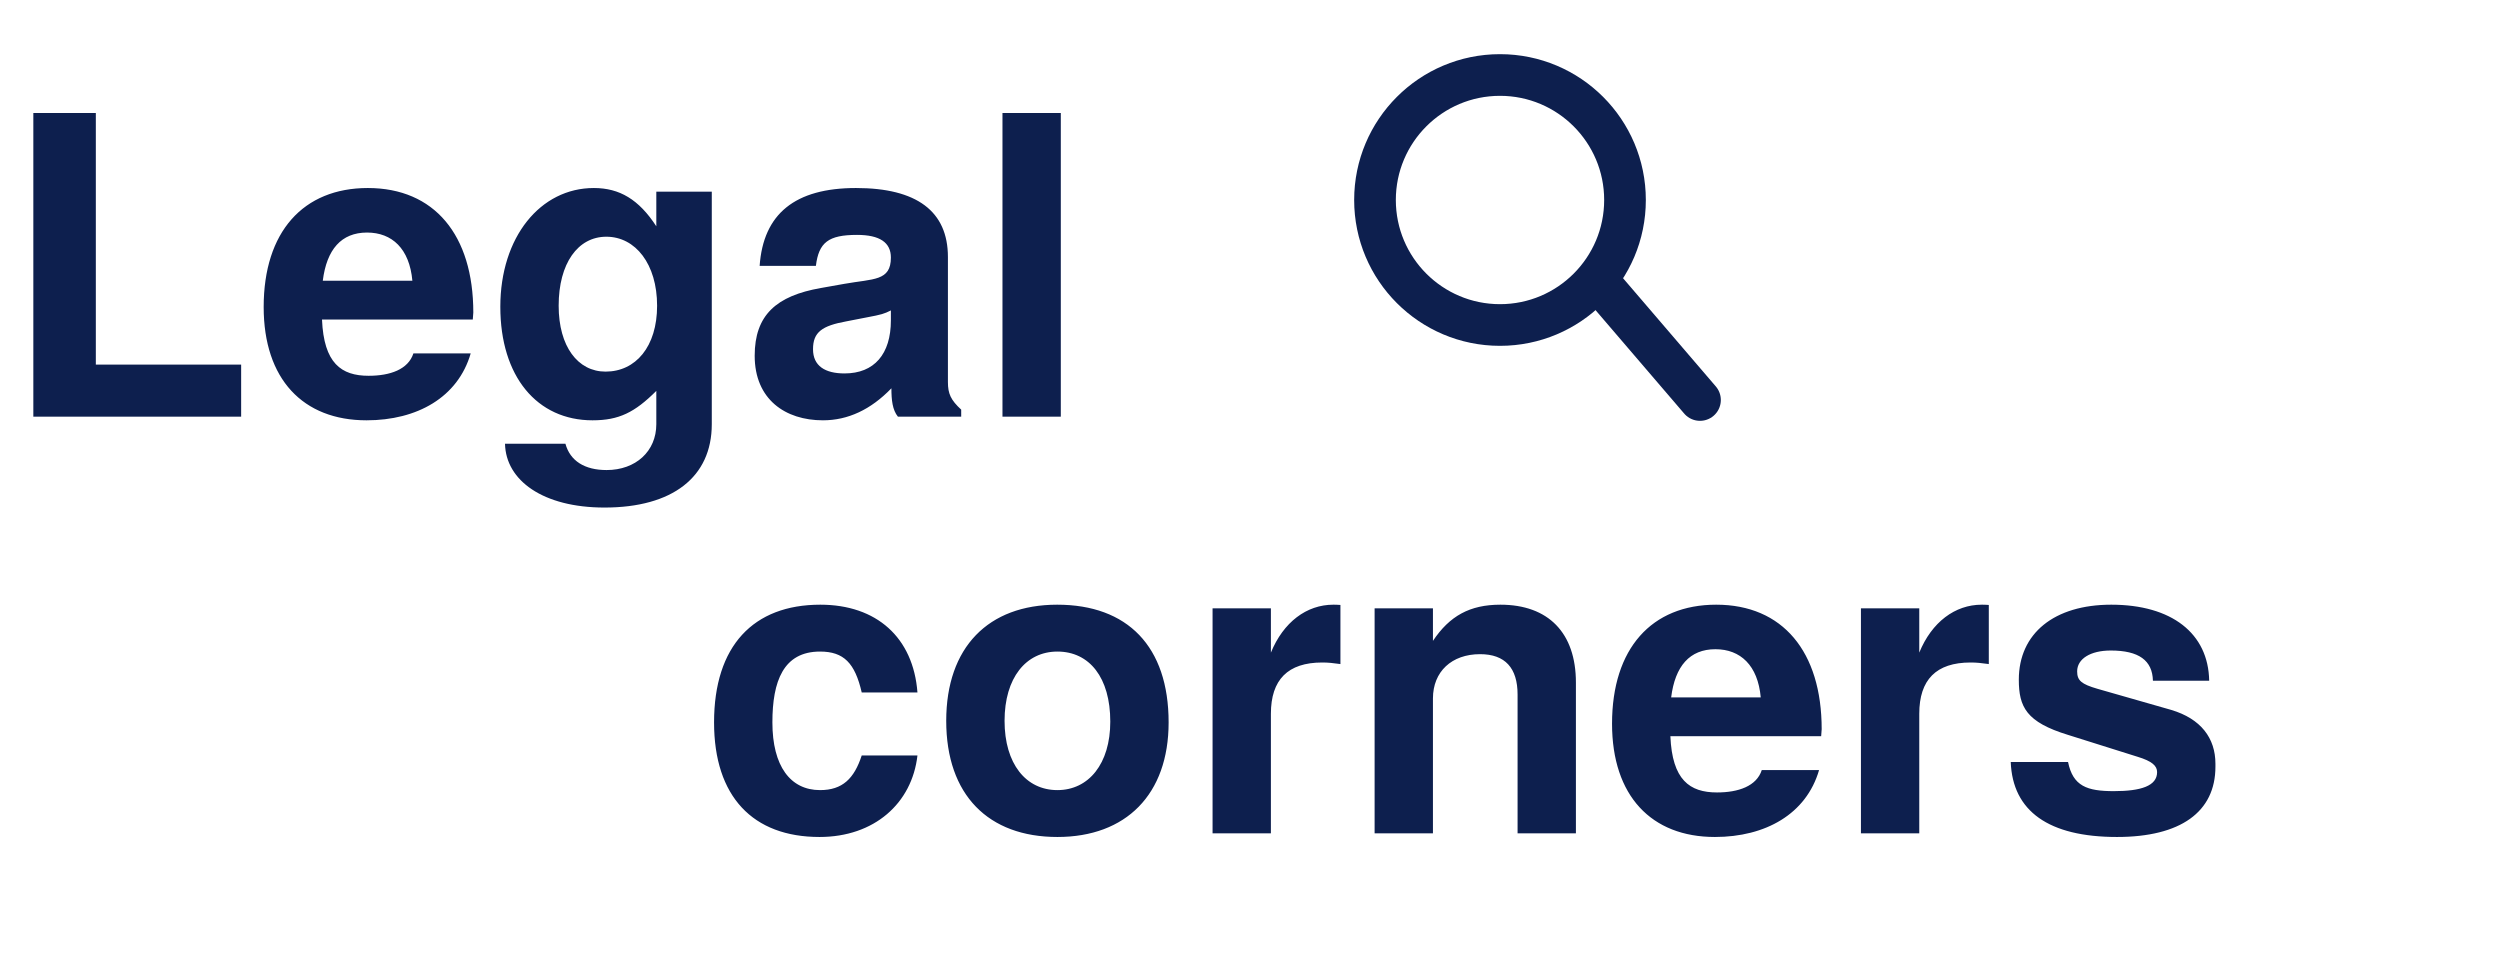
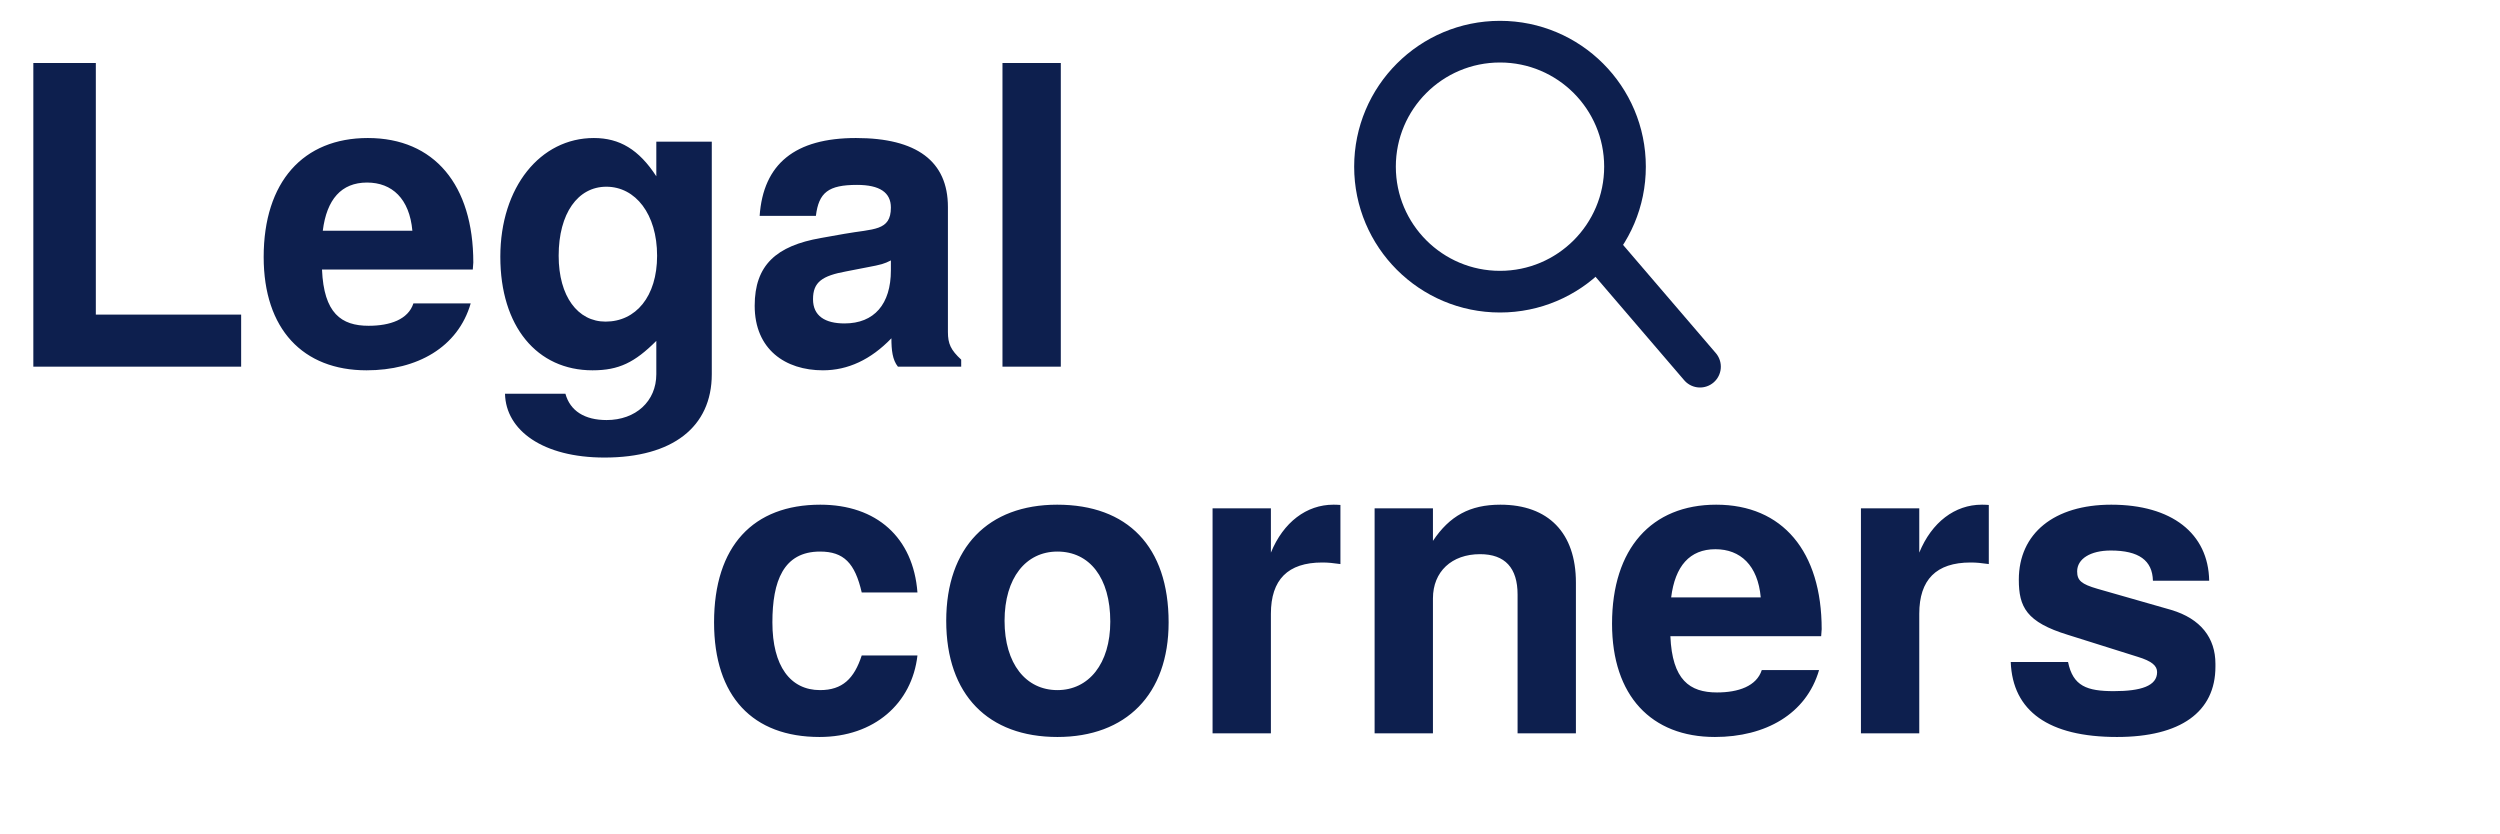
- <svg xmlns="http://www.w3.org/2000/svg" viewBox="0 0 150 58" width="150" height="58">
-   <text x="0" y="25" font-family="'Poppins', 'Montserrat', 'Helvetica Neue', sans-serif" font-weight="700" font-size="25" fill="#0d1f4e">Legal</text>
-   <circle cx="90" cy="12" r="7.5" stroke="#0d1f4e" stroke-width="2.5" fill="none" />
-   <line x1="96" y1="17" x2="102" y2="24" stroke="#0d1f4e" stroke-width="2.5" stroke-linecap="round" />
-   <text x="42" y="50" font-family="'Poppins', 'Montserrat', 'Helvetica Neue', sans-serif" font-weight="700" font-size="25" fill="#0d1f4e">corners</text>
+ <svg xmlns="http://www.w3.org/2000/svg" viewBox="0 0 150 50" width="150" height="50">
+   <text x="0" y="22" font-family="'Poppins', 'Montserrat', 'Helvetica Neue', sans-serif" font-weight="700" font-size="25" fill="#0d1f4e">Legal</text>
+   <circle cx="90" cy="10" r="7.5" stroke="#0d1f4e" stroke-width="2.5" fill="none" />
+   <line x1="96" y1="15" x2="102" y2="22" stroke="#0d1f4e" stroke-width="2.5" stroke-linecap="round" />
+   <text x="42" y="44" font-family="'Poppins', 'Montserrat', 'Helvetica Neue', sans-serif" font-weight="700" font-size="25" fill="#0d1f4e">corners</text>
</svg>
